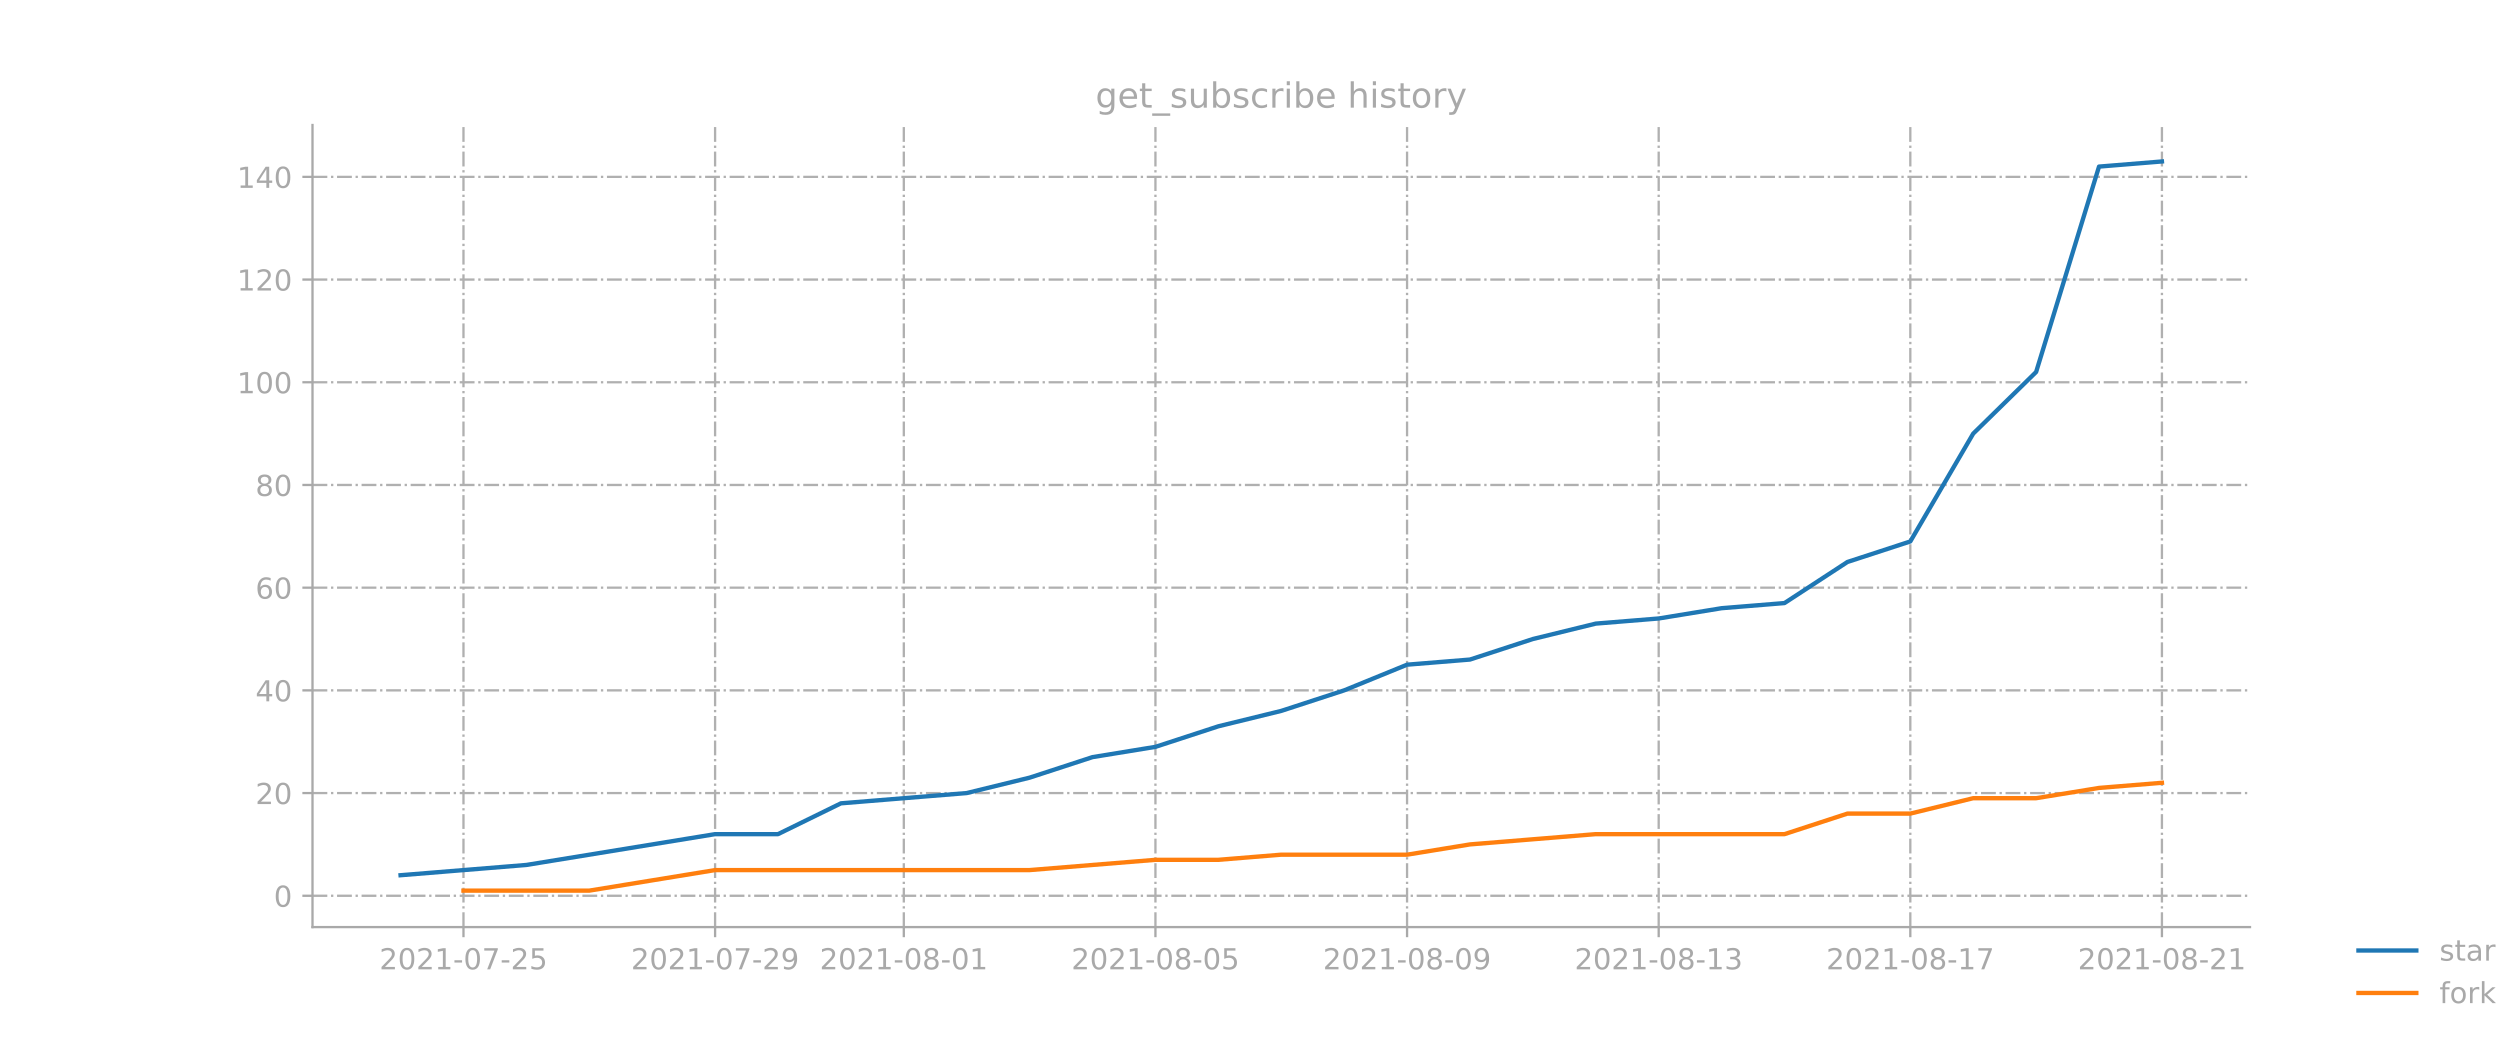
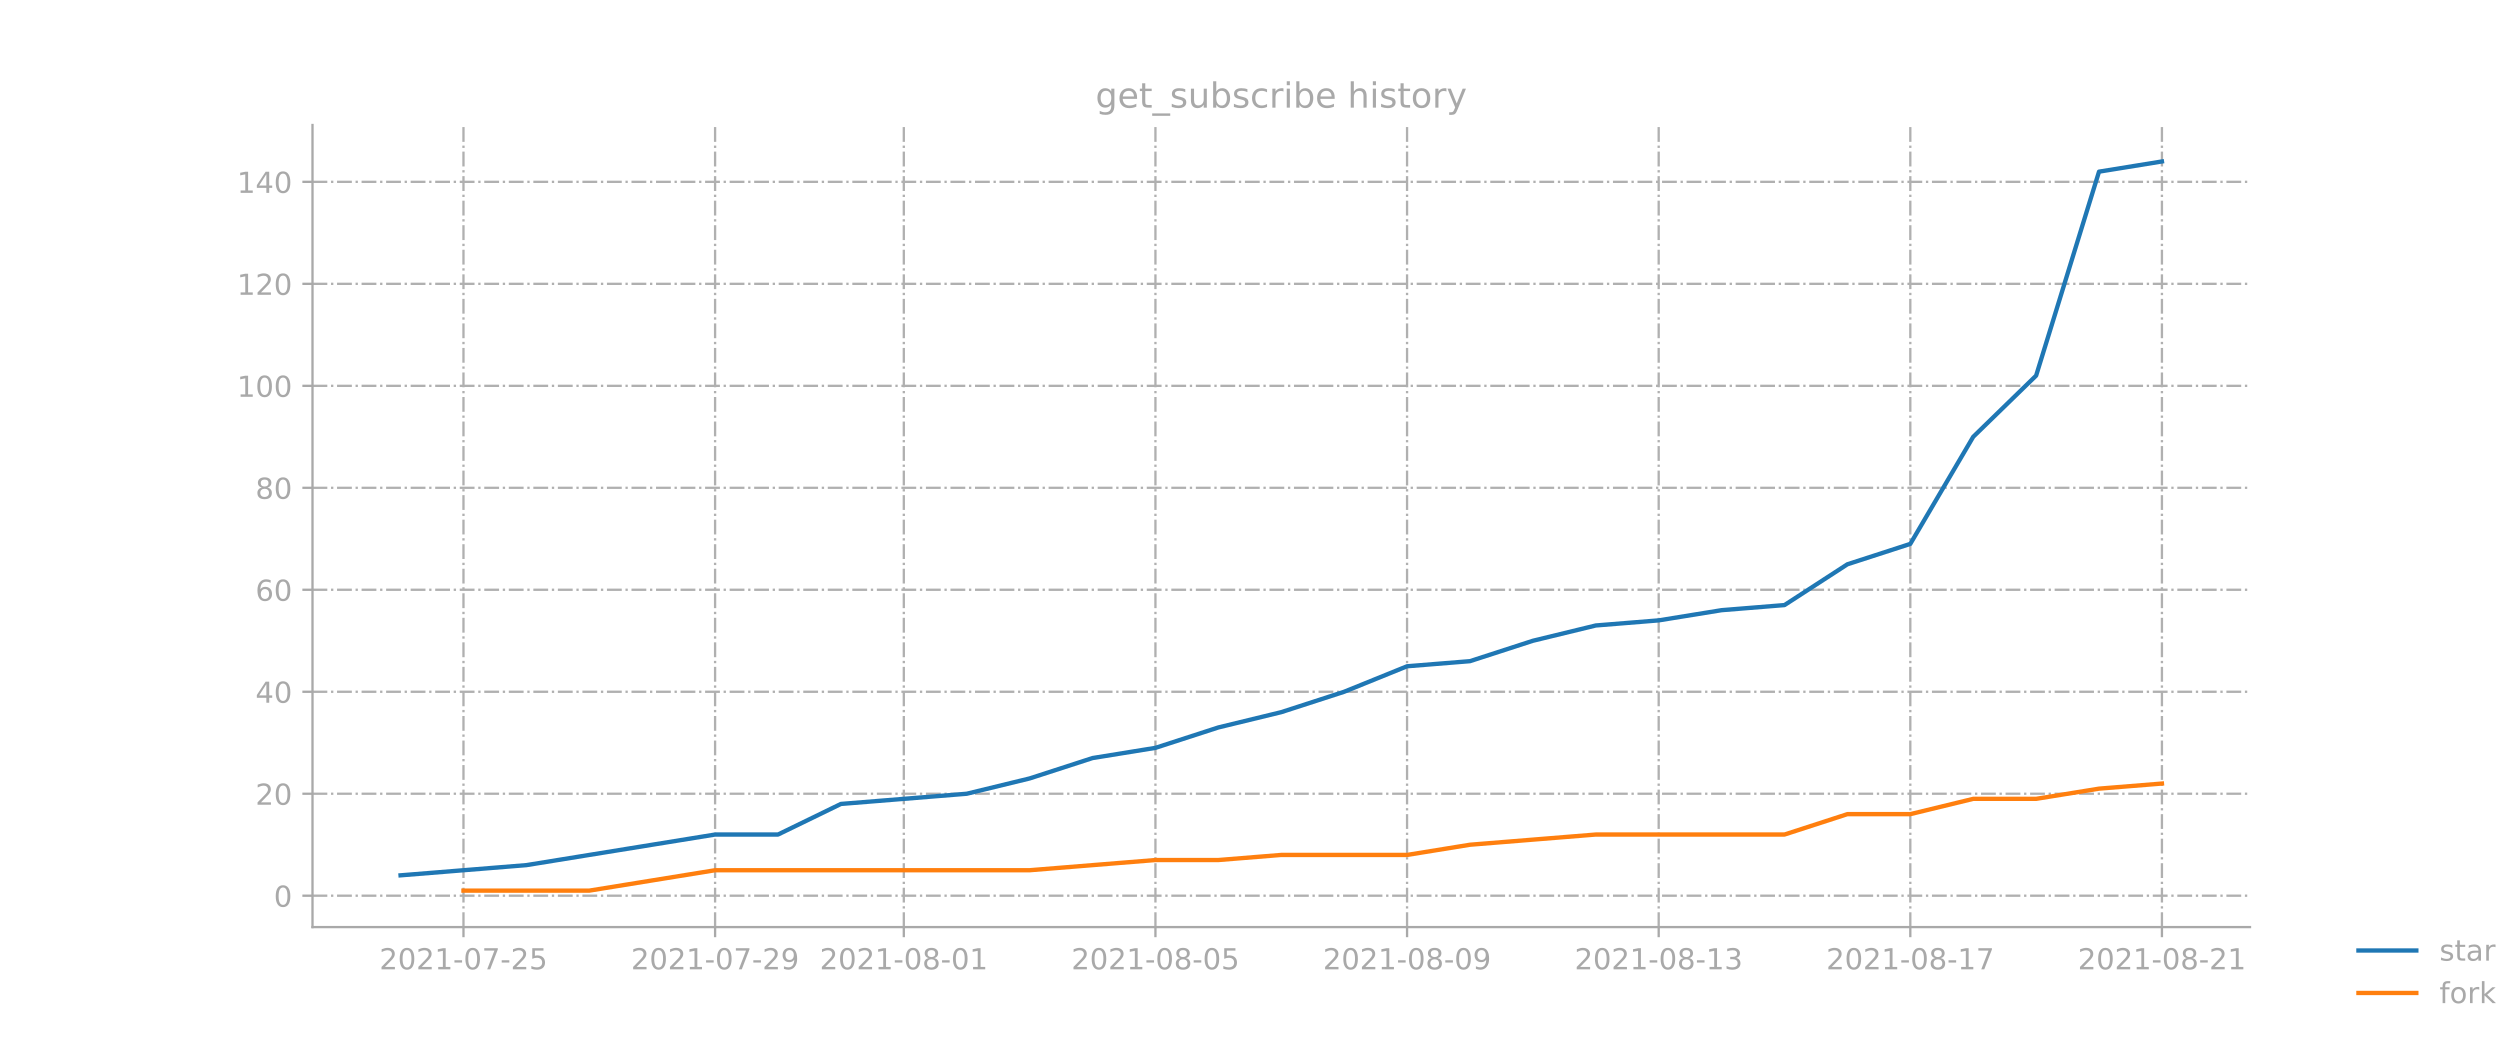
<svg xmlns="http://www.w3.org/2000/svg" xmlns:xlink="http://www.w3.org/1999/xlink" height="360pt" version="1.1" viewBox="0 0 864 360" width="864pt">
  <defs>
    <style type="text/css">*{stroke-linecap:butt;stroke-linejoin:round;}</style>
  </defs>
  <g id="figure_1">
    <g id="patch_1">
      <path d="M 0 360  L 864 360  L 864 0  L 0 0  z " style="fill:none;opacity:0;" />
    </g>
    <g id="axes_1">
      <g id="patch_2">
        <path d="M 108 320.4  L 777.6 320.4  L 777.6 43.2  L 108 43.2  z " style="fill:none;opacity:0;" />
      </g>
      <g id="matplotlib.axis_1">
        <g id="xtick_1">
          <g id="line2d_1">
-             <path clip-path="url(#pa214ae95fc)" d="M 160.177 320.4  L 160.177 43.2  " style="fill:none;stroke:#b0b0b0;stroke-dasharray:5.12,1.28,0.8,1.28;stroke-dashoffset:0;stroke-width:0.8;" />
+             <path clip-path="url(#p7c59398030)" d="M 160.177 320.4  L 160.177 43.2  " style="fill:none;stroke:#b0b0b0;stroke-dasharray:5.12,1.28,0.8,1.28;stroke-dashoffset:0;stroke-width:0.8;" />
          </g>
          <g id="line2d_2">
            <defs>
-               <path d="M 0 0  L 0 3.5  " id="m6639c514c5" style="stroke:#a9a9a9;stroke-width:0.8;" />
+               <path d="M 0 0  L 0 3.5  " id="m06437c56eb" style="stroke:#a9a9a9;stroke-width:0.8;" />
            </defs>
            <g>
-               <use style="fill:#a9a9a9;stroke:#a9a9a9;stroke-width:0.8;" x="160.177" xlink:href="#m6639c514c5" y="320.4" />
+               <use style="fill:#a9a9a9;stroke:#a9a9a9;stroke-width:0.8;" x="160.177" xlink:href="#m06437c56eb" y="320.4" />
            </g>
          </g>
          <g id="text_1">
            <g style="fill:#a9a9a9;" transform="translate(131.1188 334.9984)scale(0.1 -0.1)">
              <defs>
                <path d="M 1228 531  L 3431 531  L 3431 0  L 469 0  L 469 531  Q 828 903 1448 1529  Q 2069 2156 2228 2338  Q 2531 2678 2651 2914  Q 2772 3150 2772 3378  Q 2772 3750 2511 3984  Q 2250 4219 1831 4219  Q 1534 4219 1204 4116  Q 875 4013 500 3803  L 500 4441  Q 881 4594 1212 4672  Q 1544 4750 1819 4750  Q 2544 4750 2975 4387  Q 3406 4025 3406 3419  Q 3406 3131 3298 2873  Q 3191 2616 2906 2266  Q 2828 2175 2409 1742  Q 1991 1309 1228 531  z " id="DejaVuSans-32" transform="scale(0.015625)" />
                <path d="M 2034 4250  Q 1547 4250 1301 3770  Q 1056 3291 1056 2328  Q 1056 1369 1301 889  Q 1547 409 2034 409  Q 2525 409 2770 889  Q 3016 1369 3016 2328  Q 3016 3291 2770 3770  Q 2525 4250 2034 4250  z M 2034 4750  Q 2819 4750 3233 4129  Q 3647 3509 3647 2328  Q 3647 1150 3233 529  Q 2819 -91 2034 -91  Q 1250 -91 836 529  Q 422 1150 422 2328  Q 422 3509 836 4129  Q 1250 4750 2034 4750  z " id="DejaVuSans-30" transform="scale(0.015625)" />
                <path d="M 794 531  L 1825 531  L 1825 4091  L 703 3866  L 703 4441  L 1819 4666  L 2450 4666  L 2450 531  L 3481 531  L 3481 0  L 794 0  L 794 531  z " id="DejaVuSans-31" transform="scale(0.015625)" />
                <path d="M 313 2009  L 1997 2009  L 1997 1497  L 313 1497  L 313 2009  z " id="DejaVuSans-2d" transform="scale(0.015625)" />
                <path d="M 525 4666  L 3525 4666  L 3525 4397  L 1831 0  L 1172 0  L 2766 4134  L 525 4134  L 525 4666  z " id="DejaVuSans-37" transform="scale(0.015625)" />
                <path d="M 691 4666  L 3169 4666  L 3169 4134  L 1269 4134  L 1269 2991  Q 1406 3038 1543 3061  Q 1681 3084 1819 3084  Q 2600 3084 3056 2656  Q 3513 2228 3513 1497  Q 3513 744 3044 326  Q 2575 -91 1722 -91  Q 1428 -91 1123 -41  Q 819 9 494 109  L 494 744  Q 775 591 1075 516  Q 1375 441 1709 441  Q 2250 441 2565 725  Q 2881 1009 2881 1497  Q 2881 1984 2565 2268  Q 2250 2553 1709 2553  Q 1456 2553 1204 2497  Q 953 2441 691 2322  L 691 4666  z " id="DejaVuSans-35" transform="scale(0.015625)" />
              </defs>
              <use xlink:href="#DejaVuSans-32" />
              <use x="63.623" xlink:href="#DejaVuSans-30" />
              <use x="127.246" xlink:href="#DejaVuSans-32" />
              <use x="190.869" xlink:href="#DejaVuSans-31" />
              <use x="254.492" xlink:href="#DejaVuSans-2d" />
              <use x="290.576" xlink:href="#DejaVuSans-30" />
              <use x="354.199" xlink:href="#DejaVuSans-37" />
              <use x="417.822" xlink:href="#DejaVuSans-2d" />
              <use x="453.906" xlink:href="#DejaVuSans-32" />
              <use x="517.529" xlink:href="#DejaVuSans-35" />
            </g>
          </g>
        </g>
        <g id="xtick_2">
          <g id="line2d_3">
-             <path clip-path="url(#pa214ae95fc)" d="M 247.138 320.4  L 247.138 43.2  " style="fill:none;stroke:#b0b0b0;stroke-dasharray:5.12,1.28,0.8,1.28;stroke-dashoffset:0;stroke-width:0.8;" />
+             <path clip-path="url(#p7c59398030)" d="M 247.138 320.4  L 247.138 43.2  " style="fill:none;stroke:#b0b0b0;stroke-dasharray:5.12,1.28,0.8,1.28;stroke-dashoffset:0;stroke-width:0.8;" />
          </g>
          <g id="line2d_4">
            <g>
-               <use style="fill:#a9a9a9;stroke:#a9a9a9;stroke-width:0.8;" x="247.138" xlink:href="#m6639c514c5" y="320.4" />
+               <use style="fill:#a9a9a9;stroke:#a9a9a9;stroke-width:0.8;" x="247.138" xlink:href="#m06437c56eb" y="320.4" />
            </g>
          </g>
          <g id="text_2">
            <g style="fill:#a9a9a9;" transform="translate(218.0798 334.9984)scale(0.1 -0.1)">
              <defs>
                <path d="M 703 97  L 703 672  Q 941 559 1184 500  Q 1428 441 1663 441  Q 2288 441 2617 861  Q 2947 1281 2994 2138  Q 2813 1869 2534 1725  Q 2256 1581 1919 1581  Q 1219 1581 811 2004  Q 403 2428 403 3163  Q 403 3881 828 4315  Q 1253 4750 1959 4750  Q 2769 4750 3195 4129  Q 3622 3509 3622 2328  Q 3622 1225 3098 567  Q 2575 -91 1691 -91  Q 1453 -91 1209 -44  Q 966 3 703 97  z M 1959 2075  Q 2384 2075 2632 2365  Q 2881 2656 2881 3163  Q 2881 3666 2632 3958  Q 2384 4250 1959 4250  Q 1534 4250 1286 3958  Q 1038 3666 1038 3163  Q 1038 2656 1286 2365  Q 1534 2075 1959 2075  z " id="DejaVuSans-39" transform="scale(0.015625)" />
              </defs>
              <use xlink:href="#DejaVuSans-32" />
              <use x="63.623" xlink:href="#DejaVuSans-30" />
              <use x="127.246" xlink:href="#DejaVuSans-32" />
              <use x="190.869" xlink:href="#DejaVuSans-31" />
              <use x="254.492" xlink:href="#DejaVuSans-2d" />
              <use x="290.576" xlink:href="#DejaVuSans-30" />
              <use x="354.199" xlink:href="#DejaVuSans-37" />
              <use x="417.822" xlink:href="#DejaVuSans-2d" />
              <use x="453.906" xlink:href="#DejaVuSans-32" />
              <use x="517.529" xlink:href="#DejaVuSans-39" />
            </g>
          </g>
        </g>
        <g id="xtick_3">
          <g id="line2d_5">
-             <path clip-path="url(#pa214ae95fc)" d="M 312.358 320.4  L 312.358 43.2  " style="fill:none;stroke:#b0b0b0;stroke-dasharray:5.12,1.28,0.8,1.28;stroke-dashoffset:0;stroke-width:0.8;" />
+             <path clip-path="url(#p7c59398030)" d="M 312.358 320.4  L 312.358 43.2  " style="fill:none;stroke:#b0b0b0;stroke-dasharray:5.12,1.28,0.8,1.28;stroke-dashoffset:0;stroke-width:0.8;" />
          </g>
          <g id="line2d_6">
            <g>
-               <use style="fill:#a9a9a9;stroke:#a9a9a9;stroke-width:0.8;" x="312.358" xlink:href="#m6639c514c5" y="320.4" />
+               <use style="fill:#a9a9a9;stroke:#a9a9a9;stroke-width:0.8;" x="312.358" xlink:href="#m06437c56eb" y="320.4" />
            </g>
          </g>
          <g id="text_3">
            <g style="fill:#a9a9a9;" transform="translate(283.3006 334.9984)scale(0.1 -0.1)">
              <defs>
                <path d="M 2034 2216  Q 1584 2216 1326 1975  Q 1069 1734 1069 1313  Q 1069 891 1326 650  Q 1584 409 2034 409  Q 2484 409 2743 651  Q 3003 894 3003 1313  Q 3003 1734 2745 1975  Q 2488 2216 2034 2216  z M 1403 2484  Q 997 2584 770 2862  Q 544 3141 544 3541  Q 544 4100 942 4425  Q 1341 4750 2034 4750  Q 2731 4750 3128 4425  Q 3525 4100 3525 3541  Q 3525 3141 3298 2862  Q 3072 2584 2669 2484  Q 3125 2378 3379 2068  Q 3634 1759 3634 1313  Q 3634 634 3220 271  Q 2806 -91 2034 -91  Q 1263 -91 848 271  Q 434 634 434 1313  Q 434 1759 690 2068  Q 947 2378 1403 2484  z M 1172 3481  Q 1172 3119 1398 2916  Q 1625 2713 2034 2713  Q 2441 2713 2670 2916  Q 2900 3119 2900 3481  Q 2900 3844 2670 4047  Q 2441 4250 2034 4250  Q 1625 4250 1398 4047  Q 1172 3844 1172 3481  z " id="DejaVuSans-38" transform="scale(0.015625)" />
              </defs>
              <use xlink:href="#DejaVuSans-32" />
              <use x="63.623" xlink:href="#DejaVuSans-30" />
              <use x="127.246" xlink:href="#DejaVuSans-32" />
              <use x="190.869" xlink:href="#DejaVuSans-31" />
              <use x="254.492" xlink:href="#DejaVuSans-2d" />
              <use x="290.576" xlink:href="#DejaVuSans-30" />
              <use x="354.199" xlink:href="#DejaVuSans-38" />
              <use x="417.822" xlink:href="#DejaVuSans-2d" />
              <use x="453.906" xlink:href="#DejaVuSans-30" />
              <use x="517.529" xlink:href="#DejaVuSans-31" />
            </g>
          </g>
        </g>
        <g id="xtick_4">
          <g id="line2d_7">
-             <path clip-path="url(#pa214ae95fc)" d="M 399.319 320.4  L 399.319 43.2  " style="fill:none;stroke:#b0b0b0;stroke-dasharray:5.12,1.28,0.8,1.28;stroke-dashoffset:0;stroke-width:0.8;" />
+             <path clip-path="url(#p7c59398030)" d="M 399.319 320.4  L 399.319 43.2  " style="fill:none;stroke:#b0b0b0;stroke-dasharray:5.12,1.28,0.8,1.28;stroke-dashoffset:0;stroke-width:0.8;" />
          </g>
          <g id="line2d_8">
            <g>
-               <use style="fill:#a9a9a9;stroke:#a9a9a9;stroke-width:0.8;" x="399.319" xlink:href="#m6639c514c5" y="320.4" />
+               <use style="fill:#a9a9a9;stroke:#a9a9a9;stroke-width:0.8;" x="399.319" xlink:href="#m06437c56eb" y="320.4" />
            </g>
          </g>
          <g id="text_4">
            <g style="fill:#a9a9a9;" transform="translate(370.2617 334.9984)scale(0.1 -0.1)">
              <use xlink:href="#DejaVuSans-32" />
              <use x="63.623" xlink:href="#DejaVuSans-30" />
              <use x="127.246" xlink:href="#DejaVuSans-32" />
              <use x="190.869" xlink:href="#DejaVuSans-31" />
              <use x="254.492" xlink:href="#DejaVuSans-2d" />
              <use x="290.576" xlink:href="#DejaVuSans-30" />
              <use x="354.199" xlink:href="#DejaVuSans-38" />
              <use x="417.822" xlink:href="#DejaVuSans-2d" />
              <use x="453.906" xlink:href="#DejaVuSans-30" />
              <use x="517.529" xlink:href="#DejaVuSans-35" />
            </g>
          </g>
        </g>
        <g id="xtick_5">
          <g id="line2d_9">
-             <path clip-path="url(#pa214ae95fc)" d="M 486.281 320.4  L 486.281 43.2  " style="fill:none;stroke:#b0b0b0;stroke-dasharray:5.12,1.28,0.8,1.28;stroke-dashoffset:0;stroke-width:0.8;" />
+             <path clip-path="url(#p7c59398030)" d="M 486.281 320.4  L 486.281 43.2  " style="fill:none;stroke:#b0b0b0;stroke-dasharray:5.12,1.28,0.8,1.28;stroke-dashoffset:0;stroke-width:0.8;" />
          </g>
          <g id="line2d_10">
            <g>
-               <use style="fill:#a9a9a9;stroke:#a9a9a9;stroke-width:0.8;" x="486.281" xlink:href="#m6639c514c5" y="320.4" />
+               <use style="fill:#a9a9a9;stroke:#a9a9a9;stroke-width:0.8;" x="486.281" xlink:href="#m06437c56eb" y="320.4" />
            </g>
          </g>
          <g id="text_5">
            <g style="fill:#a9a9a9;" transform="translate(457.2227 334.9984)scale(0.1 -0.1)">
              <use xlink:href="#DejaVuSans-32" />
              <use x="63.623" xlink:href="#DejaVuSans-30" />
              <use x="127.246" xlink:href="#DejaVuSans-32" />
              <use x="190.869" xlink:href="#DejaVuSans-31" />
              <use x="254.492" xlink:href="#DejaVuSans-2d" />
              <use x="290.576" xlink:href="#DejaVuSans-30" />
              <use x="354.199" xlink:href="#DejaVuSans-38" />
              <use x="417.822" xlink:href="#DejaVuSans-2d" />
              <use x="453.906" xlink:href="#DejaVuSans-30" />
              <use x="517.529" xlink:href="#DejaVuSans-39" />
            </g>
          </g>
        </g>
        <g id="xtick_6">
          <g id="line2d_11">
-             <path clip-path="url(#pa214ae95fc)" d="M 573.242 320.4  L 573.242 43.2  " style="fill:none;stroke:#b0b0b0;stroke-dasharray:5.12,1.28,0.8,1.28;stroke-dashoffset:0;stroke-width:0.8;" />
+             <path clip-path="url(#p7c59398030)" d="M 573.242 320.4  L 573.242 43.2  " style="fill:none;stroke:#b0b0b0;stroke-dasharray:5.12,1.28,0.8,1.28;stroke-dashoffset:0;stroke-width:0.8;" />
          </g>
          <g id="line2d_12">
            <g>
-               <use style="fill:#a9a9a9;stroke:#a9a9a9;stroke-width:0.8;" x="573.242" xlink:href="#m6639c514c5" y="320.4" />
+               <use style="fill:#a9a9a9;stroke:#a9a9a9;stroke-width:0.8;" x="573.242" xlink:href="#m06437c56eb" y="320.4" />
            </g>
          </g>
          <g id="text_6">
            <g style="fill:#a9a9a9;" transform="translate(544.1837 334.9984)scale(0.1 -0.1)">
              <defs>
                <path d="M 2597 2516  Q 3050 2419 3304 2112  Q 3559 1806 3559 1356  Q 3559 666 3084 287  Q 2609 -91 1734 -91  Q 1441 -91 1130 -33  Q 819 25 488 141  L 488 750  Q 750 597 1062 519  Q 1375 441 1716 441  Q 2309 441 2620 675  Q 2931 909 2931 1356  Q 2931 1769 2642 2001  Q 2353 2234 1838 2234  L 1294 2234  L 1294 2753  L 1863 2753  Q 2328 2753 2575 2939  Q 2822 3125 2822 3475  Q 2822 3834 2567 4026  Q 2313 4219 1838 4219  Q 1578 4219 1281 4162  Q 984 4106 628 3988  L 628 4550  Q 988 4650 1302 4700  Q 1616 4750 1894 4750  Q 2613 4750 3031 4423  Q 3450 4097 3450 3541  Q 3450 3153 3228 2886  Q 3006 2619 2597 2516  z " id="DejaVuSans-33" transform="scale(0.015625)" />
              </defs>
              <use xlink:href="#DejaVuSans-32" />
              <use x="63.623" xlink:href="#DejaVuSans-30" />
              <use x="127.246" xlink:href="#DejaVuSans-32" />
              <use x="190.869" xlink:href="#DejaVuSans-31" />
              <use x="254.492" xlink:href="#DejaVuSans-2d" />
              <use x="290.576" xlink:href="#DejaVuSans-30" />
              <use x="354.199" xlink:href="#DejaVuSans-38" />
              <use x="417.822" xlink:href="#DejaVuSans-2d" />
              <use x="453.906" xlink:href="#DejaVuSans-31" />
              <use x="517.529" xlink:href="#DejaVuSans-33" />
            </g>
          </g>
        </g>
        <g id="xtick_7">
          <g id="line2d_13">
-             <path clip-path="url(#pa214ae95fc)" d="M 660.203 320.4  L 660.203 43.2  " style="fill:none;stroke:#b0b0b0;stroke-dasharray:5.12,1.28,0.8,1.28;stroke-dashoffset:0;stroke-width:0.8;" />
+             <path clip-path="url(#p7c59398030)" d="M 660.203 320.4  L 660.203 43.2  " style="fill:none;stroke:#b0b0b0;stroke-dasharray:5.12,1.28,0.8,1.28;stroke-dashoffset:0;stroke-width:0.8;" />
          </g>
          <g id="line2d_14">
            <g>
-               <use style="fill:#a9a9a9;stroke:#a9a9a9;stroke-width:0.8;" x="660.203" xlink:href="#m6639c514c5" y="320.4" />
+               <use style="fill:#a9a9a9;stroke:#a9a9a9;stroke-width:0.8;" x="660.203" xlink:href="#m06437c56eb" y="320.4" />
            </g>
          </g>
          <g id="text_7">
            <g style="fill:#a9a9a9;" transform="translate(631.1448 334.9984)scale(0.1 -0.1)">
              <use xlink:href="#DejaVuSans-32" />
              <use x="63.623" xlink:href="#DejaVuSans-30" />
              <use x="127.246" xlink:href="#DejaVuSans-32" />
              <use x="190.869" xlink:href="#DejaVuSans-31" />
              <use x="254.492" xlink:href="#DejaVuSans-2d" />
              <use x="290.576" xlink:href="#DejaVuSans-30" />
              <use x="354.199" xlink:href="#DejaVuSans-38" />
              <use x="417.822" xlink:href="#DejaVuSans-2d" />
              <use x="453.906" xlink:href="#DejaVuSans-31" />
              <use x="517.529" xlink:href="#DejaVuSans-37" />
            </g>
          </g>
        </g>
        <g id="xtick_8">
          <g id="line2d_15">
-             <path clip-path="url(#pa214ae95fc)" d="M 747.164 320.4  L 747.164 43.2  " style="fill:none;stroke:#b0b0b0;stroke-dasharray:5.12,1.28,0.8,1.28;stroke-dashoffset:0;stroke-width:0.8;" />
+             <path clip-path="url(#p7c59398030)" d="M 747.164 320.4  L 747.164 43.2  " style="fill:none;stroke:#b0b0b0;stroke-dasharray:5.12,1.28,0.8,1.28;stroke-dashoffset:0;stroke-width:0.8;" />
          </g>
          <g id="line2d_16">
            <g>
-               <use style="fill:#a9a9a9;stroke:#a9a9a9;stroke-width:0.8;" x="747.164" xlink:href="#m6639c514c5" y="320.4" />
+               <use style="fill:#a9a9a9;stroke:#a9a9a9;stroke-width:0.8;" x="747.164" xlink:href="#m06437c56eb" y="320.4" />
            </g>
          </g>
          <g id="text_8">
            <g style="fill:#a9a9a9;" transform="translate(718.1058 334.9984)scale(0.1 -0.1)">
              <use xlink:href="#DejaVuSans-32" />
              <use x="63.623" xlink:href="#DejaVuSans-30" />
              <use x="127.246" xlink:href="#DejaVuSans-32" />
              <use x="190.869" xlink:href="#DejaVuSans-31" />
              <use x="254.492" xlink:href="#DejaVuSans-2d" />
              <use x="290.576" xlink:href="#DejaVuSans-30" />
              <use x="354.199" xlink:href="#DejaVuSans-38" />
              <use x="417.822" xlink:href="#DejaVuSans-2d" />
              <use x="453.906" xlink:href="#DejaVuSans-32" />
              <use x="517.529" xlink:href="#DejaVuSans-31" />
            </g>
          </g>
        </g>
      </g>
      <g id="matplotlib.axis_2">
        <g id="ytick_1">
          <g id="line2d_17">
-             <path clip-path="url(#pa214ae95fc)" d="M 108 309.575  L 777.6 309.575  " style="fill:none;stroke:#b0b0b0;stroke-dasharray:5.12,1.28,0.8,1.28;stroke-dashoffset:0;stroke-width:0.8;" />
+             <path clip-path="url(#p7c59398030)" d="M 108 309.562  L 777.6 309.562  " style="fill:none;stroke:#b0b0b0;stroke-dasharray:5.12,1.28,0.8,1.28;stroke-dashoffset:0;stroke-width:0.8;" />
          </g>
          <g id="line2d_18">
            <defs>
-               <path d="M 0 0  L -3.5 0  " id="m64cd751bda" style="stroke:#a9a9a9;stroke-width:0.8;" />
+               <path d="M 0 0  L -3.5 0  " id="me753f42e55" style="stroke:#a9a9a9;stroke-width:0.8;" />
            </defs>
            <g>
-               <use style="fill:#a9a9a9;stroke:#a9a9a9;stroke-width:0.8;" x="108" xlink:href="#m64cd751bda" y="309.575" />
+               <use style="fill:#a9a9a9;stroke:#a9a9a9;stroke-width:0.8;" x="108" xlink:href="#me753f42e55" y="309.562" />
            </g>
          </g>
          <g id="text_9">
-             <g style="fill:#a9a9a9;" transform="translate(94.6375 313.3739)scale(0.1 -0.1)">
+             <g style="fill:#a9a9a9;" transform="translate(94.6375 313.3615)scale(0.1 -0.1)">
              <use xlink:href="#DejaVuSans-30" />
            </g>
          </g>
        </g>
        <g id="ytick_2">
          <g id="line2d_19">
-             <path clip-path="url(#pa214ae95fc)" d="M 108 274.082  L 777.6 274.082  " style="fill:none;stroke:#b0b0b0;stroke-dasharray:5.12,1.28,0.8,1.28;stroke-dashoffset:0;stroke-width:0.8;" />
+             <path clip-path="url(#p7c59398030)" d="M 108 274.317  L 777.6 274.317  " style="fill:none;stroke:#b0b0b0;stroke-dasharray:5.12,1.28,0.8,1.28;stroke-dashoffset:0;stroke-width:0.8;" />
          </g>
          <g id="line2d_20">
            <g>
-               <use style="fill:#a9a9a9;stroke:#a9a9a9;stroke-width:0.8;" x="108" xlink:href="#m64cd751bda" y="274.082" />
+               <use style="fill:#a9a9a9;stroke:#a9a9a9;stroke-width:0.8;" x="108" xlink:href="#me753f42e55" y="274.317" />
            </g>
          </g>
          <g id="text_10">
-             <g style="fill:#a9a9a9;" transform="translate(88.275 277.8809)scale(0.1 -0.1)">
+             <g style="fill:#a9a9a9;" transform="translate(88.275 278.1167)scale(0.1 -0.1)">
              <use xlink:href="#DejaVuSans-32" />
              <use x="63.623" xlink:href="#DejaVuSans-30" />
            </g>
          </g>
        </g>
        <g id="ytick_3">
          <g id="line2d_21">
-             <path clip-path="url(#pa214ae95fc)" d="M 108 238.589  L 777.6 238.589  " style="fill:none;stroke:#b0b0b0;stroke-dasharray:5.12,1.28,0.8,1.28;stroke-dashoffset:0;stroke-width:0.8;" />
+             <path clip-path="url(#p7c59398030)" d="M 108 239.073  L 777.6 239.073  " style="fill:none;stroke:#b0b0b0;stroke-dasharray:5.12,1.28,0.8,1.28;stroke-dashoffset:0;stroke-width:0.8;" />
          </g>
          <g id="line2d_22">
            <g>
-               <use style="fill:#a9a9a9;stroke:#a9a9a9;stroke-width:0.8;" x="108" xlink:href="#m64cd751bda" y="238.589" />
+               <use style="fill:#a9a9a9;stroke:#a9a9a9;stroke-width:0.8;" x="108" xlink:href="#me753f42e55" y="239.073" />
            </g>
          </g>
          <g id="text_11">
-             <g style="fill:#a9a9a9;" transform="translate(88.275 242.388)scale(0.1 -0.1)">
+             <g style="fill:#a9a9a9;" transform="translate(88.275 242.8719)scale(0.1 -0.1)">
              <defs>
                <path d="M 2419 4116  L 825 1625  L 2419 1625  L 2419 4116  z M 2253 4666  L 3047 4666  L 3047 1625  L 3713 1625  L 3713 1100  L 3047 1100  L 3047 0  L 2419 0  L 2419 1100  L 313 1100  L 313 1709  L 2253 4666  z " id="DejaVuSans-34" transform="scale(0.015625)" />
              </defs>
              <use xlink:href="#DejaVuSans-34" />
              <use x="63.623" xlink:href="#DejaVuSans-30" />
            </g>
          </g>
        </g>
        <g id="ytick_4">
          <g id="line2d_23">
-             <path clip-path="url(#pa214ae95fc)" d="M 108 203.096  L 777.6 203.096  " style="fill:none;stroke:#b0b0b0;stroke-dasharray:5.12,1.28,0.8,1.28;stroke-dashoffset:0;stroke-width:0.8;" />
+             <path clip-path="url(#p7c59398030)" d="M 108 203.828  L 777.6 203.828  " style="fill:none;stroke:#b0b0b0;stroke-dasharray:5.12,1.28,0.8,1.28;stroke-dashoffset:0;stroke-width:0.8;" />
          </g>
          <g id="line2d_24">
            <g>
-               <use style="fill:#a9a9a9;stroke:#a9a9a9;stroke-width:0.8;" x="108" xlink:href="#m64cd751bda" y="203.096" />
+               <use style="fill:#a9a9a9;stroke:#a9a9a9;stroke-width:0.8;" x="108" xlink:href="#me753f42e55" y="203.828" />
            </g>
          </g>
          <g id="text_12">
-             <g style="fill:#a9a9a9;" transform="translate(88.275 206.895)scale(0.1 -0.1)">
+             <g style="fill:#a9a9a9;" transform="translate(88.275 207.6272)scale(0.1 -0.1)">
              <defs>
                <path d="M 2113 2584  Q 1688 2584 1439 2293  Q 1191 2003 1191 1497  Q 1191 994 1439 701  Q 1688 409 2113 409  Q 2538 409 2786 701  Q 3034 994 3034 1497  Q 3034 2003 2786 2293  Q 2538 2584 2113 2584  z M 3366 4563  L 3366 3988  Q 3128 4100 2886 4159  Q 2644 4219 2406 4219  Q 1781 4219 1451 3797  Q 1122 3375 1075 2522  Q 1259 2794 1537 2939  Q 1816 3084 2150 3084  Q 2853 3084 3261 2657  Q 3669 2231 3669 1497  Q 3669 778 3244 343  Q 2819 -91 2113 -91  Q 1303 -91 875 529  Q 447 1150 447 2328  Q 447 3434 972 4092  Q 1497 4750 2381 4750  Q 2619 4750 2861 4703  Q 3103 4656 3366 4563  z " id="DejaVuSans-36" transform="scale(0.015625)" />
              </defs>
              <use xlink:href="#DejaVuSans-36" />
              <use x="63.623" xlink:href="#DejaVuSans-30" />
            </g>
          </g>
        </g>
        <g id="ytick_5">
          <g id="line2d_25">
-             <path clip-path="url(#pa214ae95fc)" d="M 108 167.603  L 777.6 167.603  " style="fill:none;stroke:#b0b0b0;stroke-dasharray:5.12,1.28,0.8,1.28;stroke-dashoffset:0;stroke-width:0.8;" />
+             <path clip-path="url(#p7c59398030)" d="M 108 168.583  L 777.6 168.583  " style="fill:none;stroke:#b0b0b0;stroke-dasharray:5.12,1.28,0.8,1.28;stroke-dashoffset:0;stroke-width:0.8;" />
          </g>
          <g id="line2d_26">
            <g>
-               <use style="fill:#a9a9a9;stroke:#a9a9a9;stroke-width:0.8;" x="108" xlink:href="#m64cd751bda" y="167.603" />
+               <use style="fill:#a9a9a9;stroke:#a9a9a9;stroke-width:0.8;" x="108" xlink:href="#me753f42e55" y="168.583" />
            </g>
          </g>
          <g id="text_13">
-             <g style="fill:#a9a9a9;" transform="translate(88.275 171.402)scale(0.1 -0.1)">
+             <g style="fill:#a9a9a9;" transform="translate(88.275 172.3824)scale(0.1 -0.1)">
              <use xlink:href="#DejaVuSans-38" />
              <use x="63.623" xlink:href="#DejaVuSans-30" />
            </g>
          </g>
        </g>
        <g id="ytick_6">
          <g id="line2d_27">
-             <path clip-path="url(#pa214ae95fc)" d="M 108 132.11  L 777.6 132.11  " style="fill:none;stroke:#b0b0b0;stroke-dasharray:5.12,1.28,0.8,1.28;stroke-dashoffset:0;stroke-width:0.8;" />
+             <path clip-path="url(#p7c59398030)" d="M 108 133.338  L 777.6 133.338  " style="fill:none;stroke:#b0b0b0;stroke-dasharray:5.12,1.28,0.8,1.28;stroke-dashoffset:0;stroke-width:0.8;" />
          </g>
          <g id="line2d_28">
            <g>
-               <use style="fill:#a9a9a9;stroke:#a9a9a9;stroke-width:0.8;" x="108" xlink:href="#m64cd751bda" y="132.11" />
+               <use style="fill:#a9a9a9;stroke:#a9a9a9;stroke-width:0.8;" x="108" xlink:href="#me753f42e55" y="133.338" />
            </g>
          </g>
          <g id="text_14">
-             <g style="fill:#a9a9a9;" transform="translate(81.9125 135.9091)scale(0.1 -0.1)">
+             <g style="fill:#a9a9a9;" transform="translate(81.9125 137.1377)scale(0.1 -0.1)">
              <use xlink:href="#DejaVuSans-31" />
              <use x="63.623" xlink:href="#DejaVuSans-30" />
              <use x="127.246" xlink:href="#DejaVuSans-30" />
            </g>
          </g>
        </g>
        <g id="ytick_7">
          <g id="line2d_29">
-             <path clip-path="url(#pa214ae95fc)" d="M 108 96.617  L 777.6 96.617  " style="fill:none;stroke:#b0b0b0;stroke-dasharray:5.12,1.28,0.8,1.28;stroke-dashoffset:0;stroke-width:0.8;" />
+             <path clip-path="url(#p7c59398030)" d="M 108 98.094  L 777.6 98.094  " style="fill:none;stroke:#b0b0b0;stroke-dasharray:5.12,1.28,0.8,1.28;stroke-dashoffset:0;stroke-width:0.8;" />
          </g>
          <g id="line2d_30">
            <g>
-               <use style="fill:#a9a9a9;stroke:#a9a9a9;stroke-width:0.8;" x="108" xlink:href="#m64cd751bda" y="96.617" />
+               <use style="fill:#a9a9a9;stroke:#a9a9a9;stroke-width:0.8;" x="108" xlink:href="#me753f42e55" y="98.094" />
            </g>
          </g>
          <g id="text_15">
-             <g style="fill:#a9a9a9;" transform="translate(81.9125 100.4161)scale(0.1 -0.1)">
+             <g style="fill:#a9a9a9;" transform="translate(81.9125 101.8929)scale(0.1 -0.1)">
              <use xlink:href="#DejaVuSans-31" />
              <use x="63.623" xlink:href="#DejaVuSans-32" />
              <use x="127.246" xlink:href="#DejaVuSans-30" />
            </g>
          </g>
        </g>
        <g id="ytick_8">
          <g id="line2d_31">
-             <path clip-path="url(#pa214ae95fc)" d="M 108 61.124  L 777.6 61.124  " style="fill:none;stroke:#b0b0b0;stroke-dasharray:5.12,1.28,0.8,1.28;stroke-dashoffset:0;stroke-width:0.8;" />
+             <path clip-path="url(#p7c59398030)" d="M 108 62.849  L 777.6 62.849  " style="fill:none;stroke:#b0b0b0;stroke-dasharray:5.12,1.28,0.8,1.28;stroke-dashoffset:0;stroke-width:0.8;" />
          </g>
          <g id="line2d_32">
            <g>
-               <use style="fill:#a9a9a9;stroke:#a9a9a9;stroke-width:0.8;" x="108" xlink:href="#m64cd751bda" y="61.124" />
+               <use style="fill:#a9a9a9;stroke:#a9a9a9;stroke-width:0.8;" x="108" xlink:href="#me753f42e55" y="62.849" />
            </g>
          </g>
          <g id="text_16">
-             <g style="fill:#a9a9a9;" transform="translate(81.9125 64.92316)scale(0.1 -0.1)">
+             <g style="fill:#a9a9a9;" transform="translate(81.9125 66.64817)scale(0.1 -0.1)">
              <use xlink:href="#DejaVuSans-31" />
              <use x="63.623" xlink:href="#DejaVuSans-34" />
              <use x="127.246" xlink:href="#DejaVuSans-30" />
            </g>
          </g>
        </g>
      </g>
      <g id="line2d_33">
-         <path clip-path="url(#pa214ae95fc)" d="M 138.436 302.476  L 160.177 300.701  L 181.917 298.927  L 203.657 295.377  L 225.397 291.828  L 247.138 288.279  L 268.878 288.279  L 290.618 277.631  L 312.358 275.856  L 334.099 274.082  L 355.839 268.758  L 377.579 261.659  L 399.319 258.11  L 421.06 251.011  L 442.8 245.687  L 464.54 238.589  L 486.281 229.715  L 508.021 227.941  L 529.761 220.842  L 551.501 215.518  L 573.242 213.744  L 594.982 210.194  L 616.722 208.42  L 638.462 194.223  L 660.203 187.124  L 681.943 149.856  L 703.683 128.561  L 725.423 57.575  L 747.164 55.8  " style="fill:none;stroke:#1f77b4;stroke-linecap:square;stroke-width:1.5;" />
+         <path clip-path="url(#p7c59398030)" d="M 138.436 302.513  L 160.177 300.751  L 181.917 298.989  L 203.657 295.464  L 225.397 291.94  L 247.138 288.415  L 268.878 288.415  L 290.618 277.842  L 312.358 276.08  L 334.099 274.317  L 355.839 269.031  L 377.579 261.982  L 399.319 258.457  L 421.06 251.408  L 442.8 246.122  L 464.54 239.073  L 486.281 230.262  L 508.021 228.499  L 529.761 221.45  L 551.501 216.164  L 573.242 214.401  L 594.982 210.877  L 616.722 209.115  L 638.462 195.017  L 660.203 187.968  L 681.943 150.961  L 703.683 129.814  L 725.423 59.324  L 747.164 55.8  " style="fill:none;stroke:#1f77b4;stroke-linecap:square;stroke-width:1.5;" />
      </g>
      <g id="line2d_34">
-         <path clip-path="url(#pa214ae95fc)" d="M 160.177 307.8  L 181.917 307.8  L 203.657 307.8  L 225.397 304.251  L 247.138 300.701  L 268.878 300.701  L 290.618 300.701  L 312.358 300.701  L 334.099 300.701  L 355.839 300.701  L 377.579 298.927  L 399.319 297.152  L 421.06 297.152  L 442.8 295.377  L 464.54 295.377  L 486.281 295.377  L 508.021 291.828  L 529.761 290.054  L 551.501 288.279  L 573.242 288.279  L 594.982 288.279  L 616.722 288.279  L 638.462 281.18  L 660.203 281.18  L 681.943 275.856  L 703.683 275.856  L 725.423 272.307  L 747.164 270.532  " style="fill:none;stroke:#ff7f0e;stroke-linecap:square;stroke-width:1.5;" />
+         <path clip-path="url(#p7c59398030)" d="M 160.177 307.8  L 181.917 307.8  L 203.657 307.8  L 225.397 304.276  L 247.138 300.751  L 268.878 300.751  L 290.618 300.751  L 312.358 300.751  L 334.099 300.751  L 355.839 300.751  L 377.579 298.989  L 399.319 297.227  L 421.06 297.227  L 442.8 295.464  L 464.54 295.464  L 486.281 295.464  L 508.021 291.94  L 529.761 290.178  L 551.501 288.415  L 573.242 288.415  L 594.982 288.415  L 616.722 288.415  L 638.462 281.366  L 660.203 281.366  L 681.943 276.08  L 703.683 276.08  L 725.423 272.555  L 747.164 270.793  " style="fill:none;stroke:#ff7f0e;stroke-linecap:square;stroke-width:1.5;" />
      </g>
      <g id="patch_3">
        <path d="M 108 320.4  L 108 43.2  " style="fill:none;stroke:#a9a9a9;stroke-linecap:square;stroke-linejoin:miter;stroke-width:0.8;" />
      </g>
      <g id="patch_4">
        <path d="M 777.6 320.4  L 777.6 43.2  " style="fill:none;" />
      </g>
      <g id="patch_5">
        <path d="M 108 320.4  L 777.6 320.4  " style="fill:none;stroke:#a9a9a9;stroke-linecap:square;stroke-linejoin:miter;stroke-width:0.8;" />
      </g>
      <g id="patch_6">
        <path d="M 108 43.2  L 777.6 43.2  " style="fill:none;" />
      </g>
      <g id="text_17">
        <g style="fill:#a9a9a9;" transform="translate(378.6075 37.2)scale(0.12 -0.12)">
          <defs>
            <path d="M 2906 1791  Q 2906 2416 2648 2759  Q 2391 3103 1925 3103  Q 1463 3103 1205 2759  Q 947 2416 947 1791  Q 947 1169 1205 825  Q 1463 481 1925 481  Q 2391 481 2648 825  Q 2906 1169 2906 1791  z M 3481 434  Q 3481 -459 3084 -895  Q 2688 -1331 1869 -1331  Q 1566 -1331 1297 -1286  Q 1028 -1241 775 -1147  L 775 -588  Q 1028 -725 1275 -790  Q 1522 -856 1778 -856  Q 2344 -856 2625 -561  Q 2906 -266 2906 331  L 2906 616  Q 2728 306 2450 153  Q 2172 0 1784 0  Q 1141 0 747 490  Q 353 981 353 1791  Q 353 2603 747 3093  Q 1141 3584 1784 3584  Q 2172 3584 2450 3431  Q 2728 3278 2906 2969  L 2906 3500  L 3481 3500  L 3481 434  z " id="DejaVuSans-67" transform="scale(0.015625)" />
            <path d="M 3597 1894  L 3597 1613  L 953 1613  Q 991 1019 1311 708  Q 1631 397 2203 397  Q 2534 397 2845 478  Q 3156 559 3463 722  L 3463 178  Q 3153 47 2828 -22  Q 2503 -91 2169 -91  Q 1331 -91 842 396  Q 353 884 353 1716  Q 353 2575 817 3079  Q 1281 3584 2069 3584  Q 2775 3584 3186 3129  Q 3597 2675 3597 1894  z M 3022 2063  Q 3016 2534 2758 2815  Q 2500 3097 2075 3097  Q 1594 3097 1305 2825  Q 1016 2553 972 2059  L 3022 2063  z " id="DejaVuSans-65" transform="scale(0.015625)" />
            <path d="M 1172 4494  L 1172 3500  L 2356 3500  L 2356 3053  L 1172 3053  L 1172 1153  Q 1172 725 1289 603  Q 1406 481 1766 481  L 2356 481  L 2356 0  L 1766 0  Q 1100 0 847 248  Q 594 497 594 1153  L 594 3053  L 172 3053  L 172 3500  L 594 3500  L 594 4494  L 1172 4494  z " id="DejaVuSans-74" transform="scale(0.015625)" />
            <path d="M 3263 -1063  L 3263 -1509  L -63 -1509  L -63 -1063  L 3263 -1063  z " id="DejaVuSans-5f" transform="scale(0.015625)" />
            <path d="M 2834 3397  L 2834 2853  Q 2591 2978 2328 3040  Q 2066 3103 1784 3103  Q 1356 3103 1142 2972  Q 928 2841 928 2578  Q 928 2378 1081 2264  Q 1234 2150 1697 2047  L 1894 2003  Q 2506 1872 2764 1633  Q 3022 1394 3022 966  Q 3022 478 2636 193  Q 2250 -91 1575 -91  Q 1294 -91 989 -36  Q 684 19 347 128  L 347 722  Q 666 556 975 473  Q 1284 391 1588 391  Q 1994 391 2212 530  Q 2431 669 2431 922  Q 2431 1156 2273 1281  Q 2116 1406 1581 1522  L 1381 1569  Q 847 1681 609 1914  Q 372 2147 372 2553  Q 372 3047 722 3315  Q 1072 3584 1716 3584  Q 2034 3584 2315 3537  Q 2597 3491 2834 3397  z " id="DejaVuSans-73" transform="scale(0.015625)" />
            <path d="M 544 1381  L 544 3500  L 1119 3500  L 1119 1403  Q 1119 906 1312 657  Q 1506 409 1894 409  Q 2359 409 2629 706  Q 2900 1003 2900 1516  L 2900 3500  L 3475 3500  L 3475 0  L 2900 0  L 2900 538  Q 2691 219 2414 64  Q 2138 -91 1772 -91  Q 1169 -91 856 284  Q 544 659 544 1381  z M 1991 3584  L 1991 3584  z " id="DejaVuSans-75" transform="scale(0.015625)" />
            <path d="M 3116 1747  Q 3116 2381 2855 2742  Q 2594 3103 2138 3103  Q 1681 3103 1420 2742  Q 1159 2381 1159 1747  Q 1159 1113 1420 752  Q 1681 391 2138 391  Q 2594 391 2855 752  Q 3116 1113 3116 1747  z M 1159 2969  Q 1341 3281 1617 3432  Q 1894 3584 2278 3584  Q 2916 3584 3314 3078  Q 3713 2572 3713 1747  Q 3713 922 3314 415  Q 2916 -91 2278 -91  Q 1894 -91 1617 61  Q 1341 213 1159 525  L 1159 0  L 581 0  L 581 4863  L 1159 4863  L 1159 2969  z " id="DejaVuSans-62" transform="scale(0.015625)" />
            <path d="M 3122 3366  L 3122 2828  Q 2878 2963 2633 3030  Q 2388 3097 2138 3097  Q 1578 3097 1268 2742  Q 959 2388 959 1747  Q 959 1106 1268 751  Q 1578 397 2138 397  Q 2388 397 2633 464  Q 2878 531 3122 666  L 3122 134  Q 2881 22 2623 -34  Q 2366 -91 2075 -91  Q 1284 -91 818 406  Q 353 903 353 1747  Q 353 2603 823 3093  Q 1294 3584 2113 3584  Q 2378 3584 2631 3529  Q 2884 3475 3122 3366  z " id="DejaVuSans-63" transform="scale(0.015625)" />
            <path d="M 2631 2963  Q 2534 3019 2420 3045  Q 2306 3072 2169 3072  Q 1681 3072 1420 2755  Q 1159 2438 1159 1844  L 1159 0  L 581 0  L 581 3500  L 1159 3500  L 1159 2956  Q 1341 3275 1631 3429  Q 1922 3584 2338 3584  Q 2397 3584 2469 3576  Q 2541 3569 2628 3553  L 2631 2963  z " id="DejaVuSans-72" transform="scale(0.015625)" />
            <path d="M 603 3500  L 1178 3500  L 1178 0  L 603 0  L 603 3500  z M 603 4863  L 1178 4863  L 1178 4134  L 603 4134  L 603 4863  z " id="DejaVuSans-69" transform="scale(0.015625)" />
            <path id="DejaVuSans-20" transform="scale(0.015625)" />
            <path d="M 3513 2113  L 3513 0  L 2938 0  L 2938 2094  Q 2938 2591 2744 2837  Q 2550 3084 2163 3084  Q 1697 3084 1428 2787  Q 1159 2491 1159 1978  L 1159 0  L 581 0  L 581 4863  L 1159 4863  L 1159 2956  Q 1366 3272 1645 3428  Q 1925 3584 2291 3584  Q 2894 3584 3203 3211  Q 3513 2838 3513 2113  z " id="DejaVuSans-68" transform="scale(0.015625)" />
            <path d="M 1959 3097  Q 1497 3097 1228 2736  Q 959 2375 959 1747  Q 959 1119 1226 758  Q 1494 397 1959 397  Q 2419 397 2687 759  Q 2956 1122 2956 1747  Q 2956 2369 2687 2733  Q 2419 3097 1959 3097  z M 1959 3584  Q 2709 3584 3137 3096  Q 3566 2609 3566 1747  Q 3566 888 3137 398  Q 2709 -91 1959 -91  Q 1206 -91 779 398  Q 353 888 353 1747  Q 353 2609 779 3096  Q 1206 3584 1959 3584  z " id="DejaVuSans-6f" transform="scale(0.015625)" />
            <path d="M 2059 -325  Q 1816 -950 1584 -1140  Q 1353 -1331 966 -1331  L 506 -1331  L 506 -850  L 844 -850  Q 1081 -850 1212 -737  Q 1344 -625 1503 -206  L 1606 56  L 191 3500  L 800 3500  L 1894 763  L 2988 3500  L 3597 3500  L 2059 -325  z " id="DejaVuSans-79" transform="scale(0.015625)" />
          </defs>
          <use xlink:href="#DejaVuSans-67" />
          <use x="63.477" xlink:href="#DejaVuSans-65" />
          <use x="125" xlink:href="#DejaVuSans-74" />
          <use x="164.209" xlink:href="#DejaVuSans-5f" />
          <use x="214.209" xlink:href="#DejaVuSans-73" />
          <use x="266.309" xlink:href="#DejaVuSans-75" />
          <use x="329.688" xlink:href="#DejaVuSans-62" />
          <use x="393.164" xlink:href="#DejaVuSans-73" />
          <use x="445.264" xlink:href="#DejaVuSans-63" />
          <use x="500.244" xlink:href="#DejaVuSans-72" />
          <use x="541.357" xlink:href="#DejaVuSans-69" />
          <use x="569.141" xlink:href="#DejaVuSans-62" />
          <use x="632.617" xlink:href="#DejaVuSans-65" />
          <use x="694.141" xlink:href="#DejaVuSans-20" />
          <use x="725.928" xlink:href="#DejaVuSans-68" />
          <use x="789.307" xlink:href="#DejaVuSans-69" />
          <use x="817.09" xlink:href="#DejaVuSans-73" />
          <use x="869.189" xlink:href="#DejaVuSans-74" />
          <use x="908.398" xlink:href="#DejaVuSans-6f" />
          <use x="969.58" xlink:href="#DejaVuSans-72" />
          <use x="1010.693" xlink:href="#DejaVuSans-79" />
        </g>
      </g>
      <g id="legend_1">
        <g id="line2d_35">
          <path d="M 815.08 328.498  L 835.08 328.498  " style="fill:none;stroke:#1f77b4;stroke-linecap:square;stroke-width:1.5;" />
        </g>
        <g id="line2d_36" />
        <g id="text_18">
          <g style="fill:#a9a9a9;" transform="translate(843.08 331.9984)scale(0.1 -0.1)">
            <defs>
              <path d="M 2194 1759  Q 1497 1759 1228 1600  Q 959 1441 959 1056  Q 959 750 1161 570  Q 1363 391 1709 391  Q 2188 391 2477 730  Q 2766 1069 2766 1631  L 2766 1759  L 2194 1759  z M 3341 1997  L 3341 0  L 2766 0  L 2766 531  Q 2569 213 2275 61  Q 1981 -91 1556 -91  Q 1019 -91 701 211  Q 384 513 384 1019  Q 384 1609 779 1909  Q 1175 2209 1959 2209  L 2766 2209  L 2766 2266  Q 2766 2663 2505 2880  Q 2244 3097 1772 3097  Q 1472 3097 1187 3025  Q 903 2953 641 2809  L 641 3341  Q 956 3463 1253 3523  Q 1550 3584 1831 3584  Q 2591 3584 2966 3190  Q 3341 2797 3341 1997  z " id="DejaVuSans-61" transform="scale(0.015625)" />
            </defs>
            <use xlink:href="#DejaVuSans-73" />
            <use x="52.1" xlink:href="#DejaVuSans-74" />
            <use x="91.309" xlink:href="#DejaVuSans-61" />
            <use x="152.588" xlink:href="#DejaVuSans-72" />
          </g>
        </g>
        <g id="line2d_37">
          <path d="M 815.08 343.177  L 835.08 343.177  " style="fill:none;stroke:#ff7f0e;stroke-linecap:square;stroke-width:1.5;" />
        </g>
        <g id="line2d_38" />
        <g id="text_19">
          <g style="fill:#a9a9a9;" transform="translate(843.08 346.6766)scale(0.1 -0.1)">
            <defs>
              <path d="M 2375 4863  L 2375 4384  L 1825 4384  Q 1516 4384 1395 4259  Q 1275 4134 1275 3809  L 1275 3500  L 2222 3500  L 2222 3053  L 1275 3053  L 1275 0  L 697 0  L 697 3053  L 147 3053  L 147 3500  L 697 3500  L 697 3744  Q 697 4328 969 4595  Q 1241 4863 1831 4863  L 2375 4863  z " id="DejaVuSans-66" transform="scale(0.015625)" />
              <path d="M 581 4863  L 1159 4863  L 1159 1991  L 2875 3500  L 3609 3500  L 1753 1863  L 3688 0  L 2938 0  L 1159 1709  L 1159 0  L 581 0  L 581 4863  z " id="DejaVuSans-6b" transform="scale(0.015625)" />
            </defs>
            <use xlink:href="#DejaVuSans-66" />
            <use x="35.205" xlink:href="#DejaVuSans-6f" />
            <use x="96.387" xlink:href="#DejaVuSans-72" />
            <use x="137.5" xlink:href="#DejaVuSans-6b" />
          </g>
        </g>
      </g>
    </g>
  </g>
  <defs>
-     <clipPath id="pa214ae95fc">
+     <clipPath id="p7c59398030">
      <rect height="277.2" width="669.6" x="108" y="43.2" />
    </clipPath>
  </defs>
</svg>
